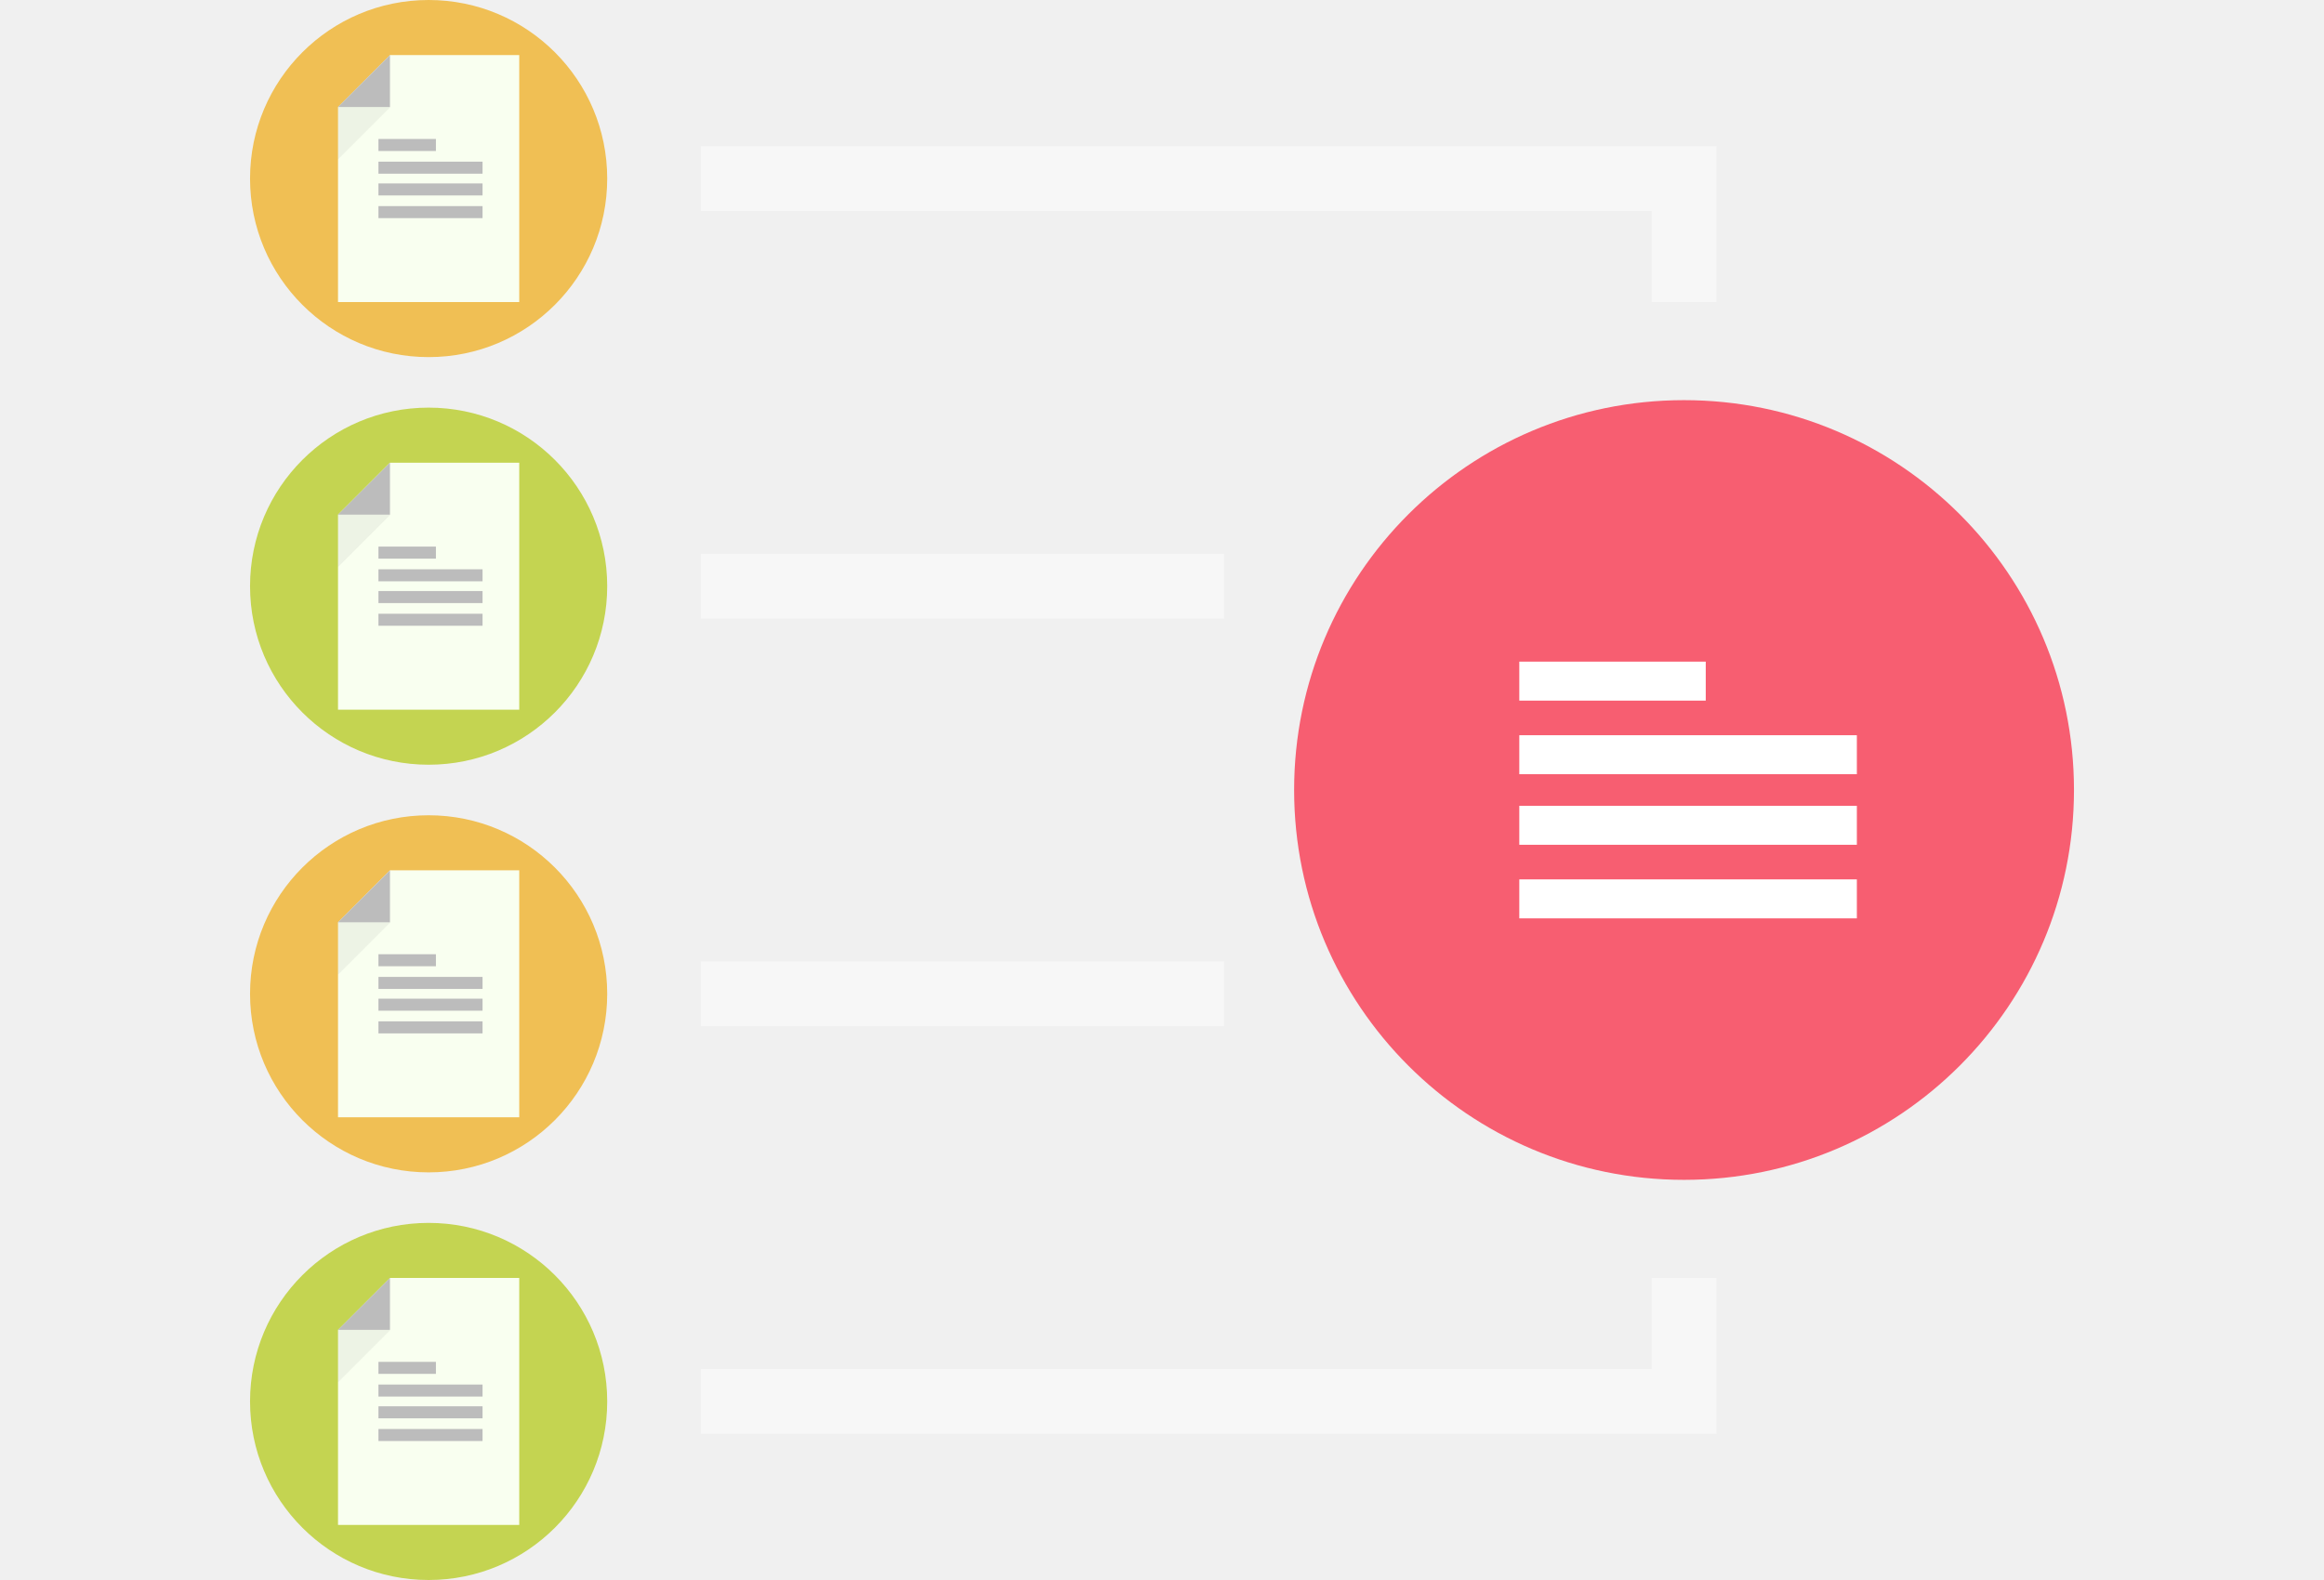
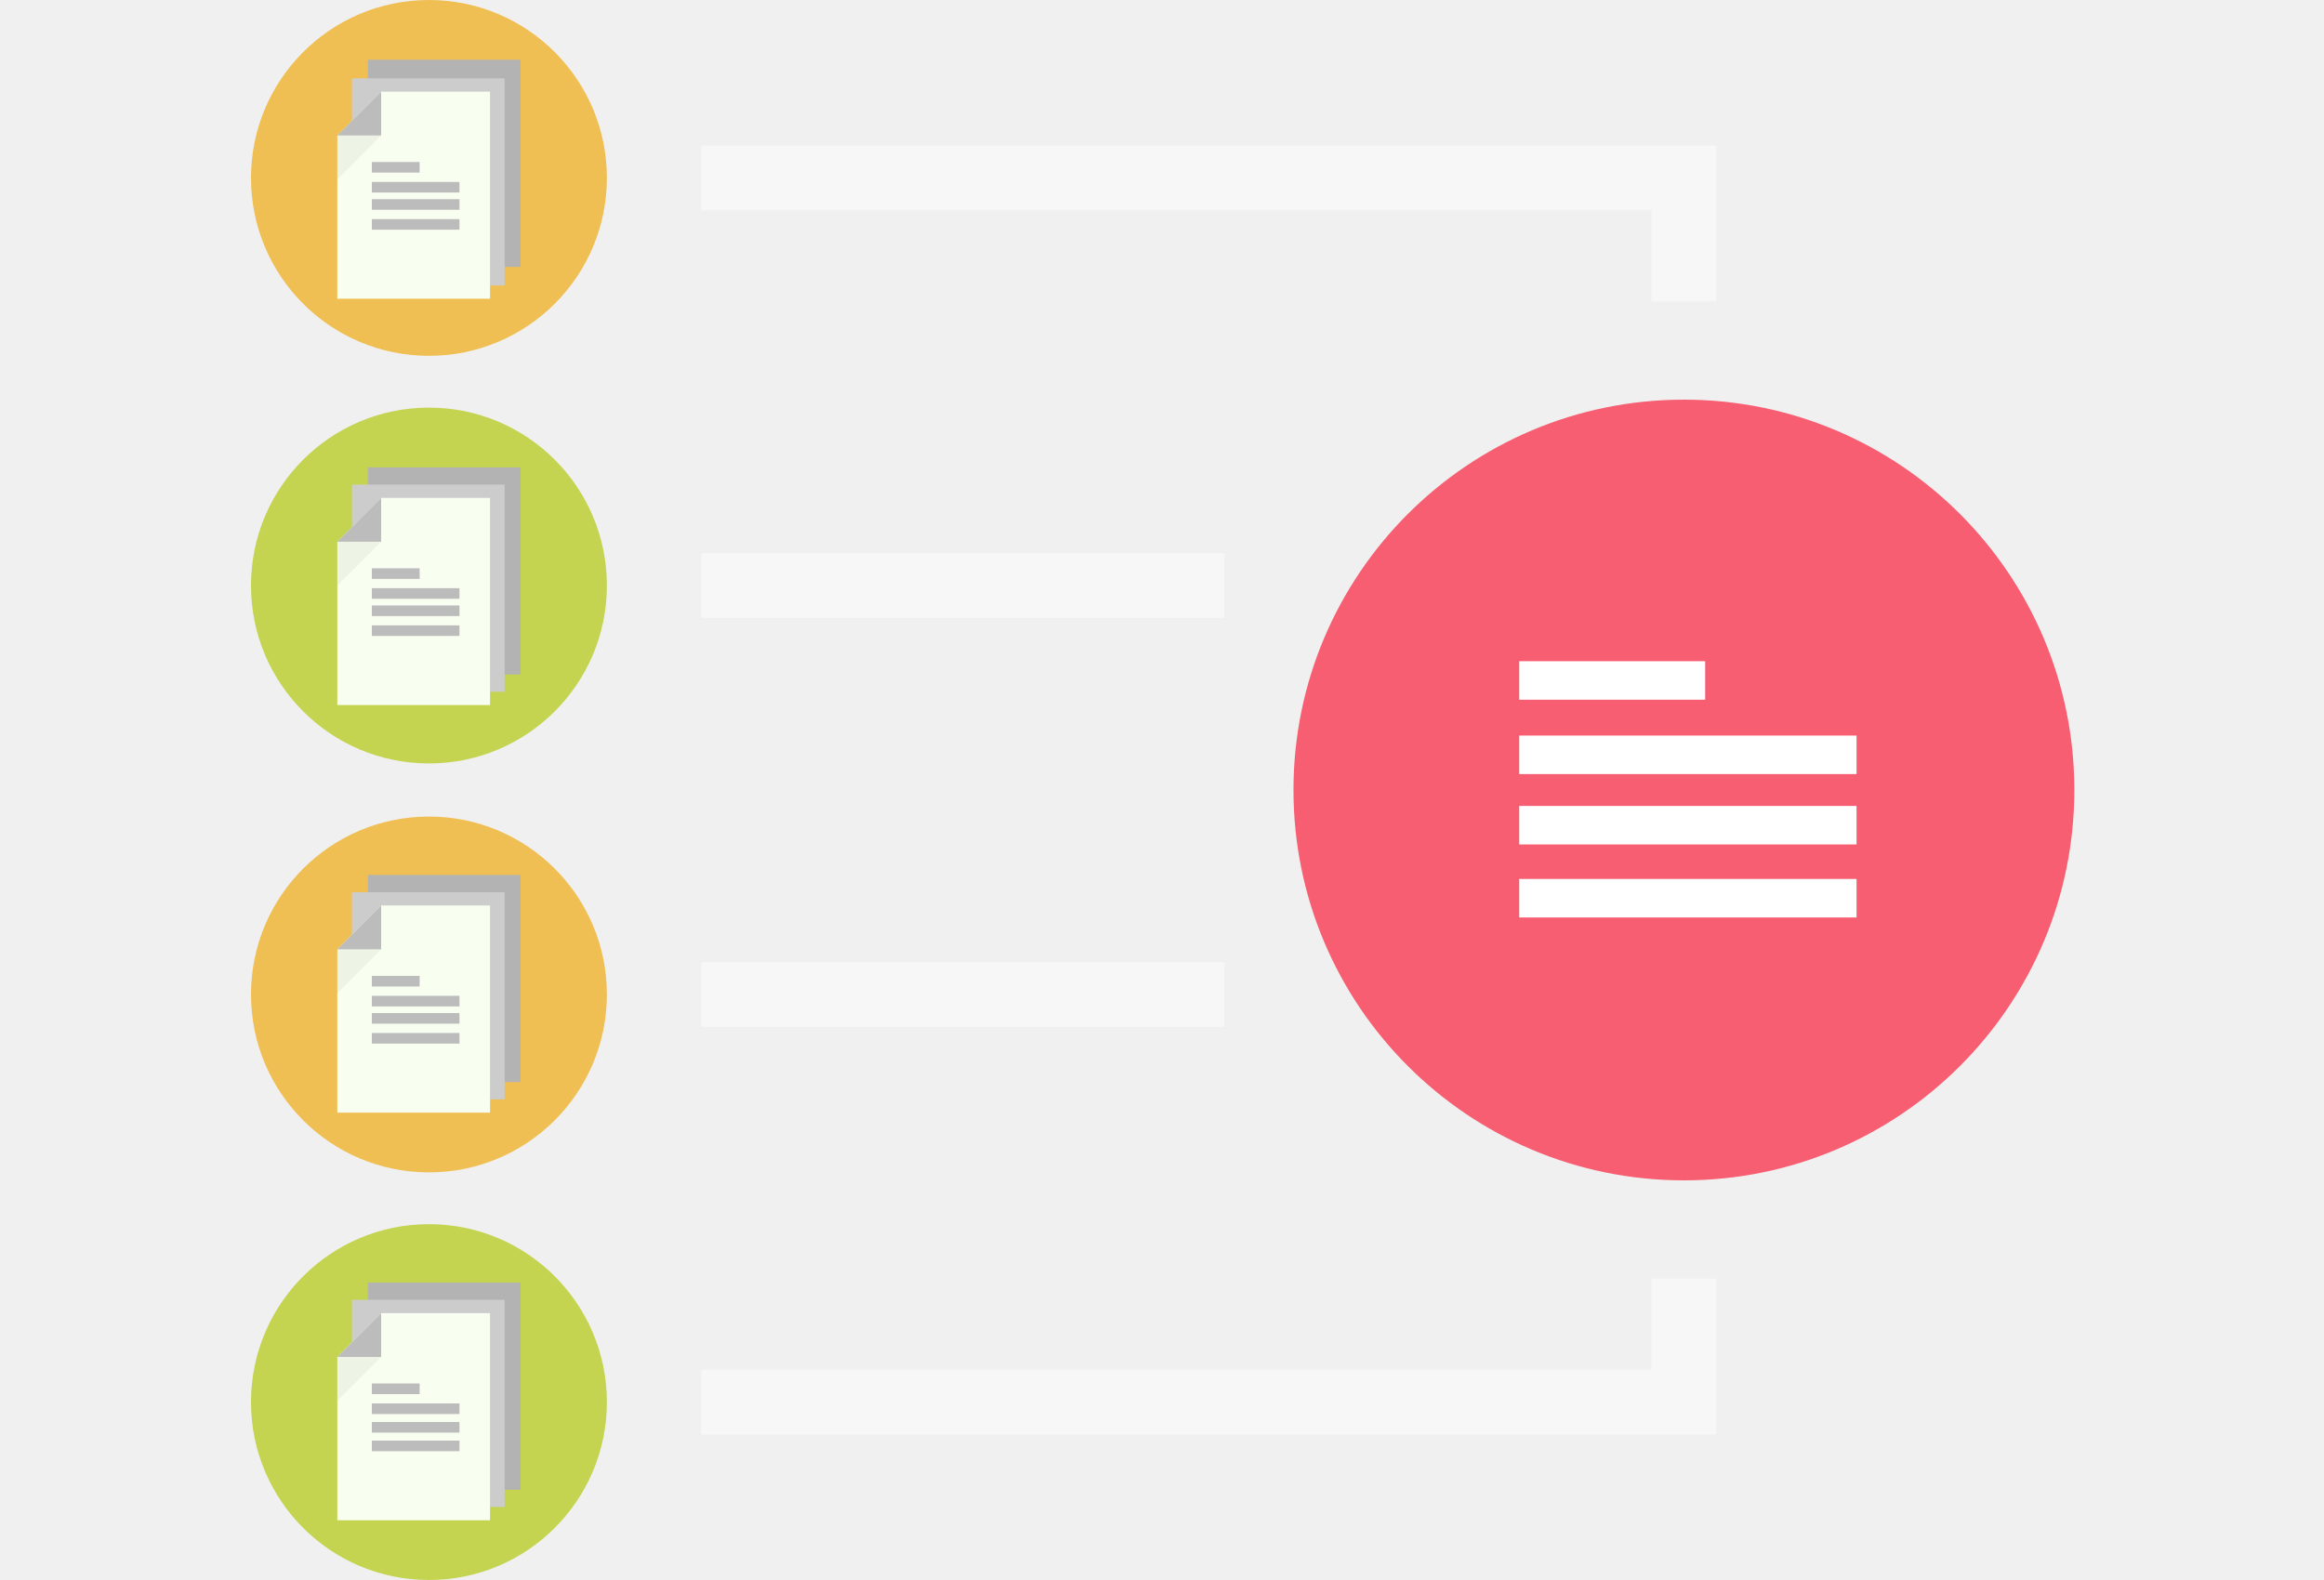
- <svg xmlns="http://www.w3.org/2000/svg" id="Warstwa_1" data-name="Warstwa 1" viewBox="0 0 175 119">
-   <defs>
-     <style>.cls-1{fill:#f75e71;}.cls-2{fill:#fff;}.cls-3{fill:#c4d451;}.cls-4{fill:#f9fff0;}.cls-5{fill:#bcbcbc;}.cls-6{opacity:0.05;}.cls-7{fill:#f0bf54;}.cls-8{fill:none;stroke:#fff;stroke-miterlimit:10;stroke-width:4.888px;opacity:0.45;}</style>
-   </defs>
-   <circle class="cls-1" cx="126.811" cy="59.5" r="29.362" />
-   <rect class="cls-2" x="114.405" y="49.832" width="14.04" height="2.936" />
-   <rect class="cls-2" x="114.405" y="55.374" width="25.419" height="2.936" />
-   <rect class="cls-2" x="114.405" y="60.69" width="25.419" height="2.936" />
-   <rect class="cls-2" x="114.405" y="66.232" width="25.419" height="2.936" />
-   <circle class="cls-3" cx="32.276" cy="44.149" r="13.448" />
-   <path class="cls-4" d="M39.1,53.45H25.453V38.76l3.911-3.911H39.1Z" />
-   <rect class="cls-5" x="28.497" y="41.168" width="4.329" height="0.905" />
-   <rect class="cls-5" x="28.497" y="42.877" width="7.838" height="0.905" />
-   <rect class="cls-5" x="28.497" y="44.516" width="7.838" height="0.905" />
-   <rect class="cls-5" x="28.497" y="46.225" width="7.838" height="0.905" />
-   <polygon class="cls-6" points="29.383 38.776 25.453 42.706 25.453 38.76 27.41 36.803 29.383 38.776" />
-   <polygon class="cls-5" points="29.364 38.761 25.453 38.761 29.364 34.849 29.364 38.761" />
-   <circle class="cls-7" cx="32.276" cy="74.851" r="13.448" />
-   <path class="cls-4" d="M39.1,84.151H25.453V69.461l3.911-3.911H39.1Z" />
-   <rect class="cls-5" x="28.497" y="71.869" width="4.329" height="0.905" />
-   <rect class="cls-5" x="28.497" y="73.578" width="7.838" height="0.905" />
-   <rect class="cls-5" x="28.497" y="75.217" width="7.838" height="0.905" />
-   <rect class="cls-5" x="28.497" y="76.926" width="7.838" height="0.905" />
-   <polygon class="cls-6" points="29.383 69.477 25.453 73.407 25.453 69.461 27.41 67.504 29.383 69.477" />
-   <polygon class="cls-5" points="29.364 69.462 25.453 69.462 29.364 65.55 29.364 69.462" />
-   <circle class="cls-3" cx="32.276" cy="105.552" r="13.448" />
-   <path class="cls-4" d="M39.1,114.852H25.453v-14.69l3.911-3.911H39.1Z" />
-   <rect class="cls-5" x="28.497" y="102.57" width="4.329" height="0.905" />
-   <rect class="cls-5" x="28.497" y="104.279" width="7.838" height="0.905" />
-   <rect class="cls-5" x="28.497" y="105.918" width="7.838" height="0.905" />
-   <rect class="cls-5" x="28.497" y="107.627" width="7.838" height="0.905" />
-   <polygon class="cls-6" points="29.383 100.178 25.453 104.108 25.453 100.162 27.41 98.205 29.383 100.178" />
-   <polygon class="cls-5" points="29.364 100.163 25.453 100.163 29.364 96.251 29.364 100.163" />
-   <circle class="cls-7" cx="32.276" cy="13.448" r="13.448" />
-   <path class="cls-4" d="M39.1,22.749H25.453V8.059l3.911-3.911H39.1Z" />
-   <rect class="cls-5" x="28.497" y="10.467" width="4.329" height="0.905" />
-   <rect class="cls-5" x="28.497" y="12.176" width="7.838" height="0.905" />
-   <rect class="cls-5" x="28.497" y="13.815" width="7.838" height="0.905" />
-   <rect class="cls-5" x="28.497" y="15.524" width="7.838" height="0.905" />
-   <polygon class="cls-6" points="29.383 8.075 25.453 12.005 25.453 8.059 27.41 6.102 29.383 8.075" />
-   <polygon class="cls-5" points="29.364 8.059 25.453 8.059 29.364 4.148 29.364 8.059" />
-   <polyline class="cls-8" points="126.811 22.749 126.811 13.448 52.766 13.448" />
-   <line class="cls-8" x1="52.766" y1="44.149" x2="92.176" y2="44.149" />
-   <line class="cls-8" x1="52.766" y1="74.851" x2="92.176" y2="74.851" />
-   <polyline class="cls-8" points="126.811 96.251 126.811 105.552 52.766 105.552" />
+ <svg xmlns="http://www.w3.org/2000/svg" version="1.1" id="Warstwa_1" x="0px" y="0px" viewBox="0 0 175 119" style="enable-background:new 0 0 175 119;" xml:space="preserve">
+   <style type="text/css">
+ 	.st0{fill:#F75E71;}
+ 	.st1{fill:#FFFFFF;}
+ 	.st2{fill:#C4D451;}
+ 	.st3{fill:#F0BF54;}
+ 	.st4{opacity:0.45;fill:none;stroke:#FFFFFF;stroke-width:4.888;stroke-miterlimit:10;enable-background:new    ;}
+ 	.st5{fill:#B3B3B3;}
+ 	.st6{fill:#CCCCCC;}
+ 	.st7{fill:#F9FFF0;}
+ 	.st8{fill:#BCBCBC;}
+ 	.st9{opacity:5.000000e-02;enable-background:new    ;}
+ </style>
+   <circle class="st0" cx="126.8" cy="59.5" r="29.4" />
+   <g>
+     <rect x="114.4" y="49.8" class="st1" width="14" height="2.9" />
+     <rect x="114.4" y="55.4" class="st1" width="25.4" height="2.9" />
+     <rect x="114.4" y="60.7" class="st1" width="25.4" height="2.9" />
+     <rect x="114.4" y="66.2" class="st1" width="25.4" height="2.9" />
+   </g>
+   <circle class="st2" cx="32.3" cy="44.1" r="13.4" />
+   <circle class="st3" cx="32.3" cy="74.9" r="13.4" />
+   <circle class="st2" cx="32.3" cy="105.6" r="13.4" />
+   <circle class="st3" cx="32.3" cy="13.4" r="13.4" />
+   <polyline class="st4" points="126.8,22.7 126.8,13.4 52.8,13.4 " />
+   <line class="st4" x1="52.8" y1="44.1" x2="92.2" y2="44.1" />
+   <line class="st4" x1="52.8" y1="74.9" x2="92.2" y2="74.9" />
+   <polyline class="st4" points="126.8,96.3 126.8,105.6 52.8,105.6 " />
+   <g>
+     <g>
+       <rect x="27.7" y="4.5" class="st5" width="11.5" height="15.6" />
+       <rect x="26.5" y="5.9" class="st6" width="11.5" height="15.6" />
+       <path class="st7" d="M36.9,22.5H25.4V10.2l3.3-3.3h8.2V22.5z" />
+       <rect x="28" y="12.2" class="st8" width="3.6" height="0.8" />
+       <rect x="28" y="13.7" class="st8" width="6.6" height="0.8" />
+       <rect x="28" y="15" class="st8" width="6.6" height="0.8" />
+       <rect x="28" y="16.5" class="st8" width="6.6" height="0.8" />
+       <polygon class="st9" points="28.7,10.2 25.4,13.5 25.4,10.2 27.1,8.6   " />
+       <polygon class="st8" points="28.7,10.2 25.4,10.2 28.7,6.9   " />
+     </g>
+   </g>
+   <g>
+     <g>
+       <rect x="27.7" y="35.2" class="st5" width="11.5" height="15.6" />
+       <rect x="26.5" y="36.5" class="st6" width="11.5" height="15.6" />
+       <path class="st7" d="M36.9,53.1H25.4V40.8l3.3-3.3h8.2V53.1z" />
+       <rect x="28" y="42.8" class="st8" width="3.6" height="0.8" />
+       <rect x="28" y="44.3" class="st8" width="6.6" height="0.8" />
+       <rect x="28" y="45.6" class="st8" width="6.6" height="0.8" />
+       <rect x="28" y="47.1" class="st8" width="6.6" height="0.8" />
+       <polygon class="st9" points="28.7,40.8 25.4,44.1 25.4,40.8 27.1,39.2   " />
+       <polygon class="st8" points="28.7,40.8 25.4,40.8 28.7,37.5   " />
+     </g>
+   </g>
+   <g>
+     <g>
+       <rect x="27.7" y="65.9" class="st5" width="11.5" height="15.6" />
+       <rect x="26.5" y="67.2" class="st6" width="11.5" height="15.6" />
+       <path class="st7" d="M36.9,83.8H25.4V71.5l3.3-3.3h8.2V83.8z" />
+       <rect x="28" y="73.5" class="st8" width="3.6" height="0.8" />
+       <rect x="28" y="75" class="st8" width="6.6" height="0.8" />
+       <rect x="28" y="76.3" class="st8" width="6.6" height="0.8" />
+       <rect x="28" y="77.8" class="st8" width="6.6" height="0.8" />
+       <polygon class="st9" points="28.7,71.5 25.4,74.8 25.4,71.5 27.1,69.9   " />
+       <polygon class="st8" points="28.7,71.5 25.4,71.5 28.7,68.2   " />
+     </g>
+   </g>
+   <g>
+     <g>
+       <rect x="27.7" y="96.6" class="st5" width="11.5" height="15.6" />
+       <rect x="26.5" y="97.9" class="st6" width="11.5" height="15.6" />
+       <path class="st7" d="M36.9,114.5H25.4v-12.3l3.3-3.3h8.2V114.5z" />
+       <rect x="28" y="104.2" class="st8" width="3.6" height="0.8" />
+       <rect x="28" y="105.7" class="st8" width="6.6" height="0.8" />
+       <rect x="28" y="107.1" class="st8" width="6.6" height="0.8" />
+       <rect x="28" y="108.5" class="st8" width="6.6" height="0.8" />
+       <polygon class="st9" points="28.7,102.2 25.4,105.5 25.4,102.2 27.1,100.6   " />
+       <polygon class="st8" points="28.7,102.2 25.4,102.2 28.7,98.9   " />
+     </g>
+   </g>
</svg>
